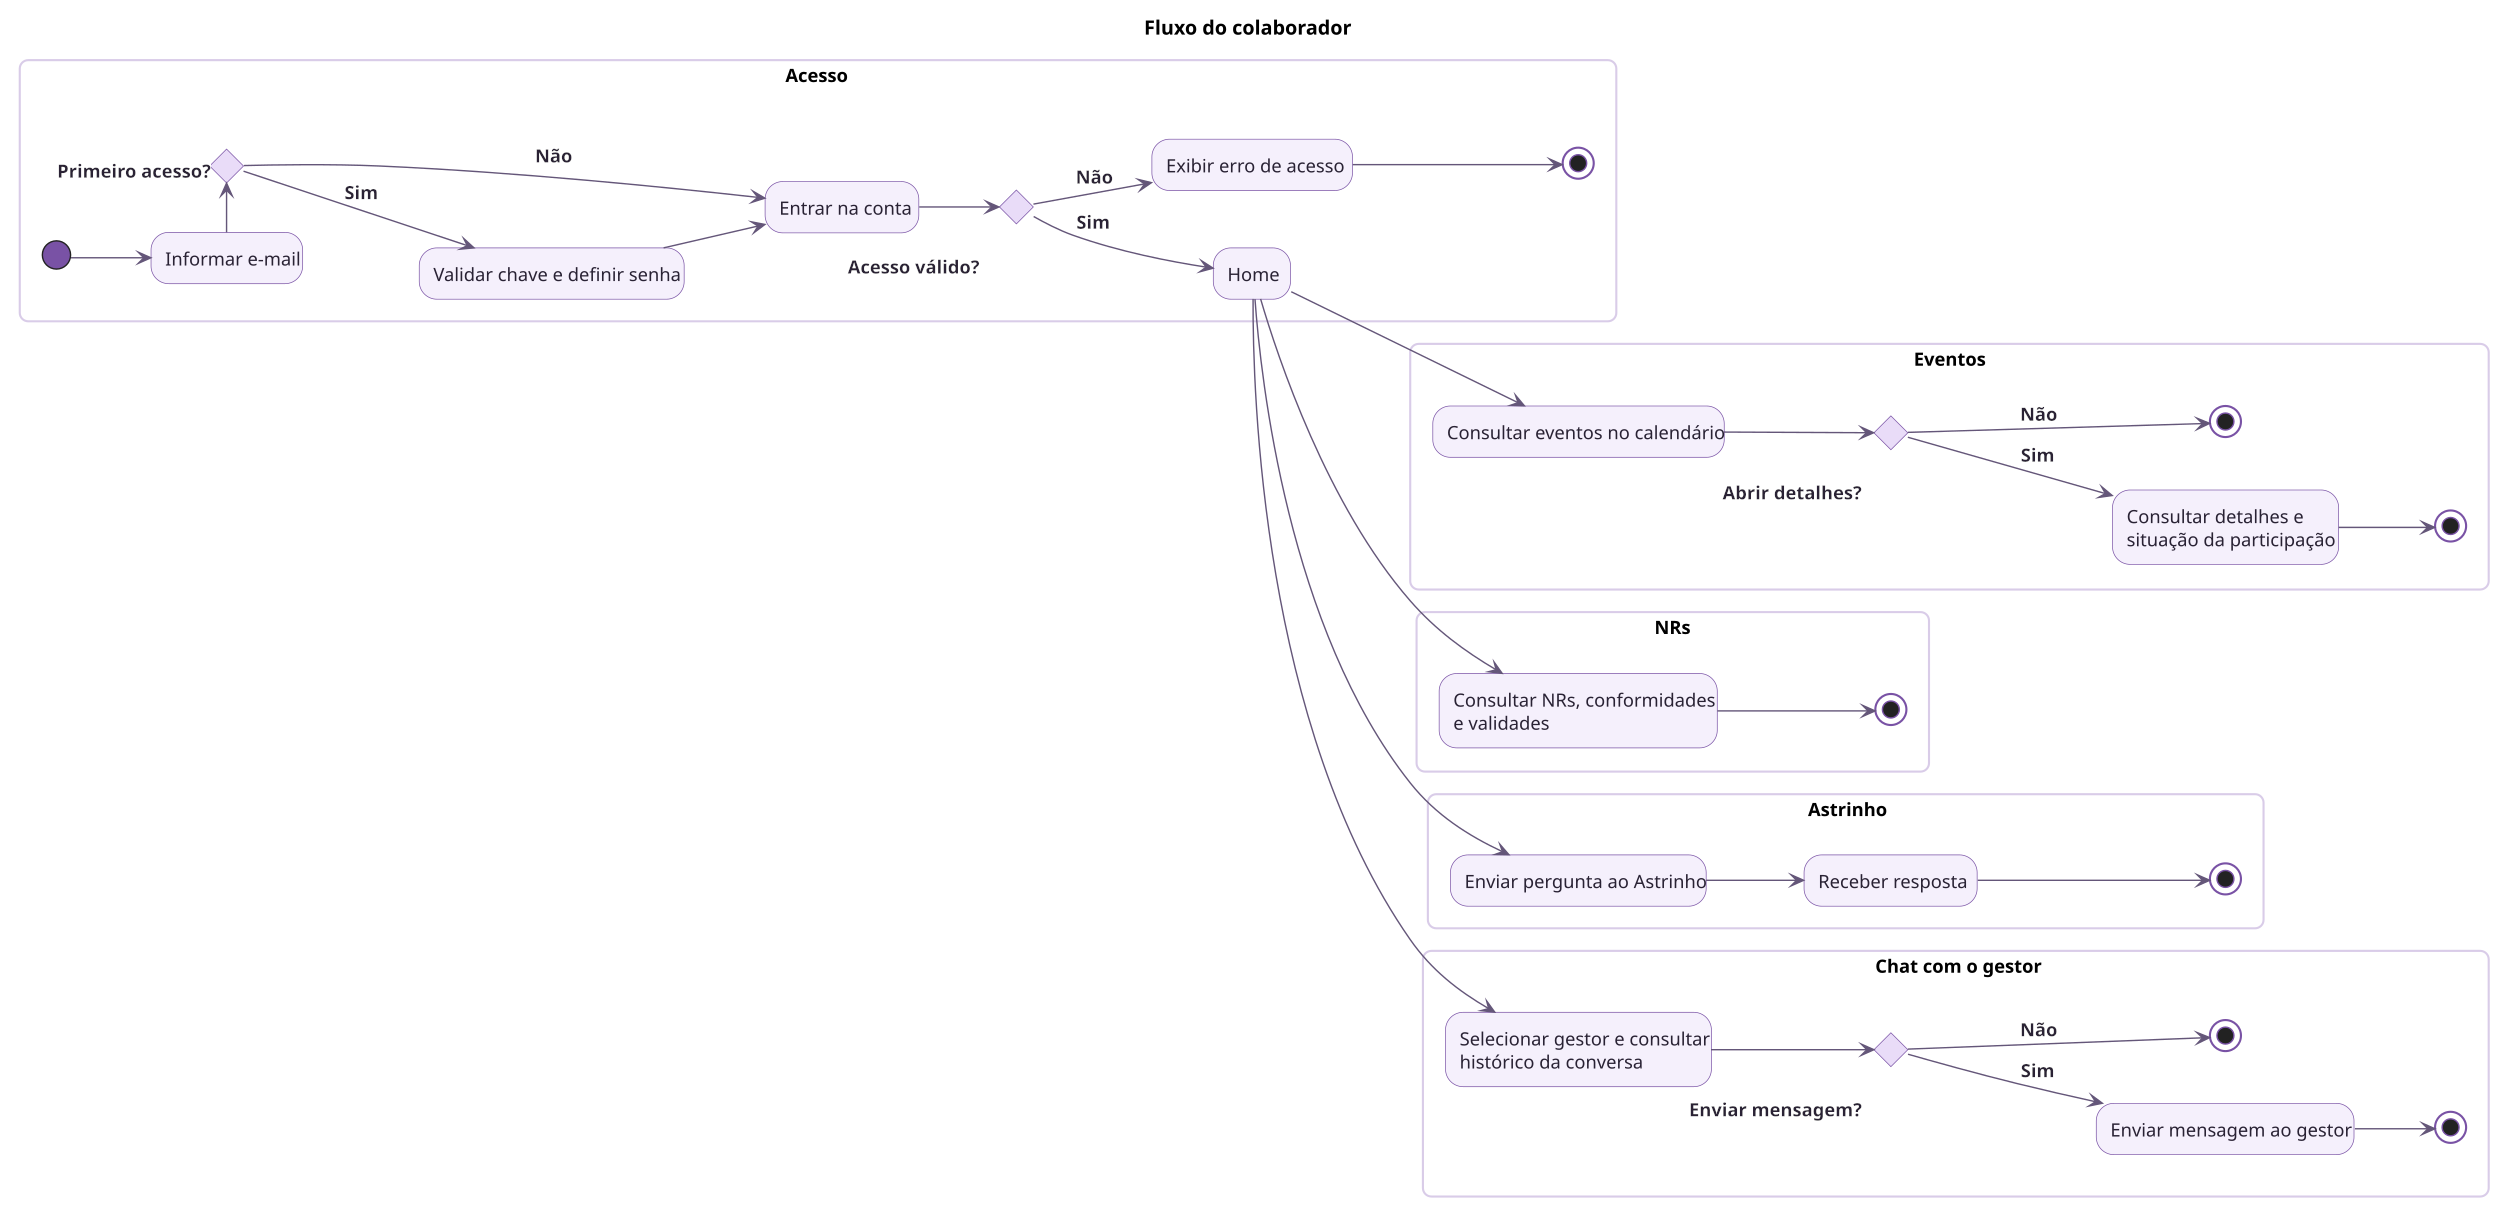
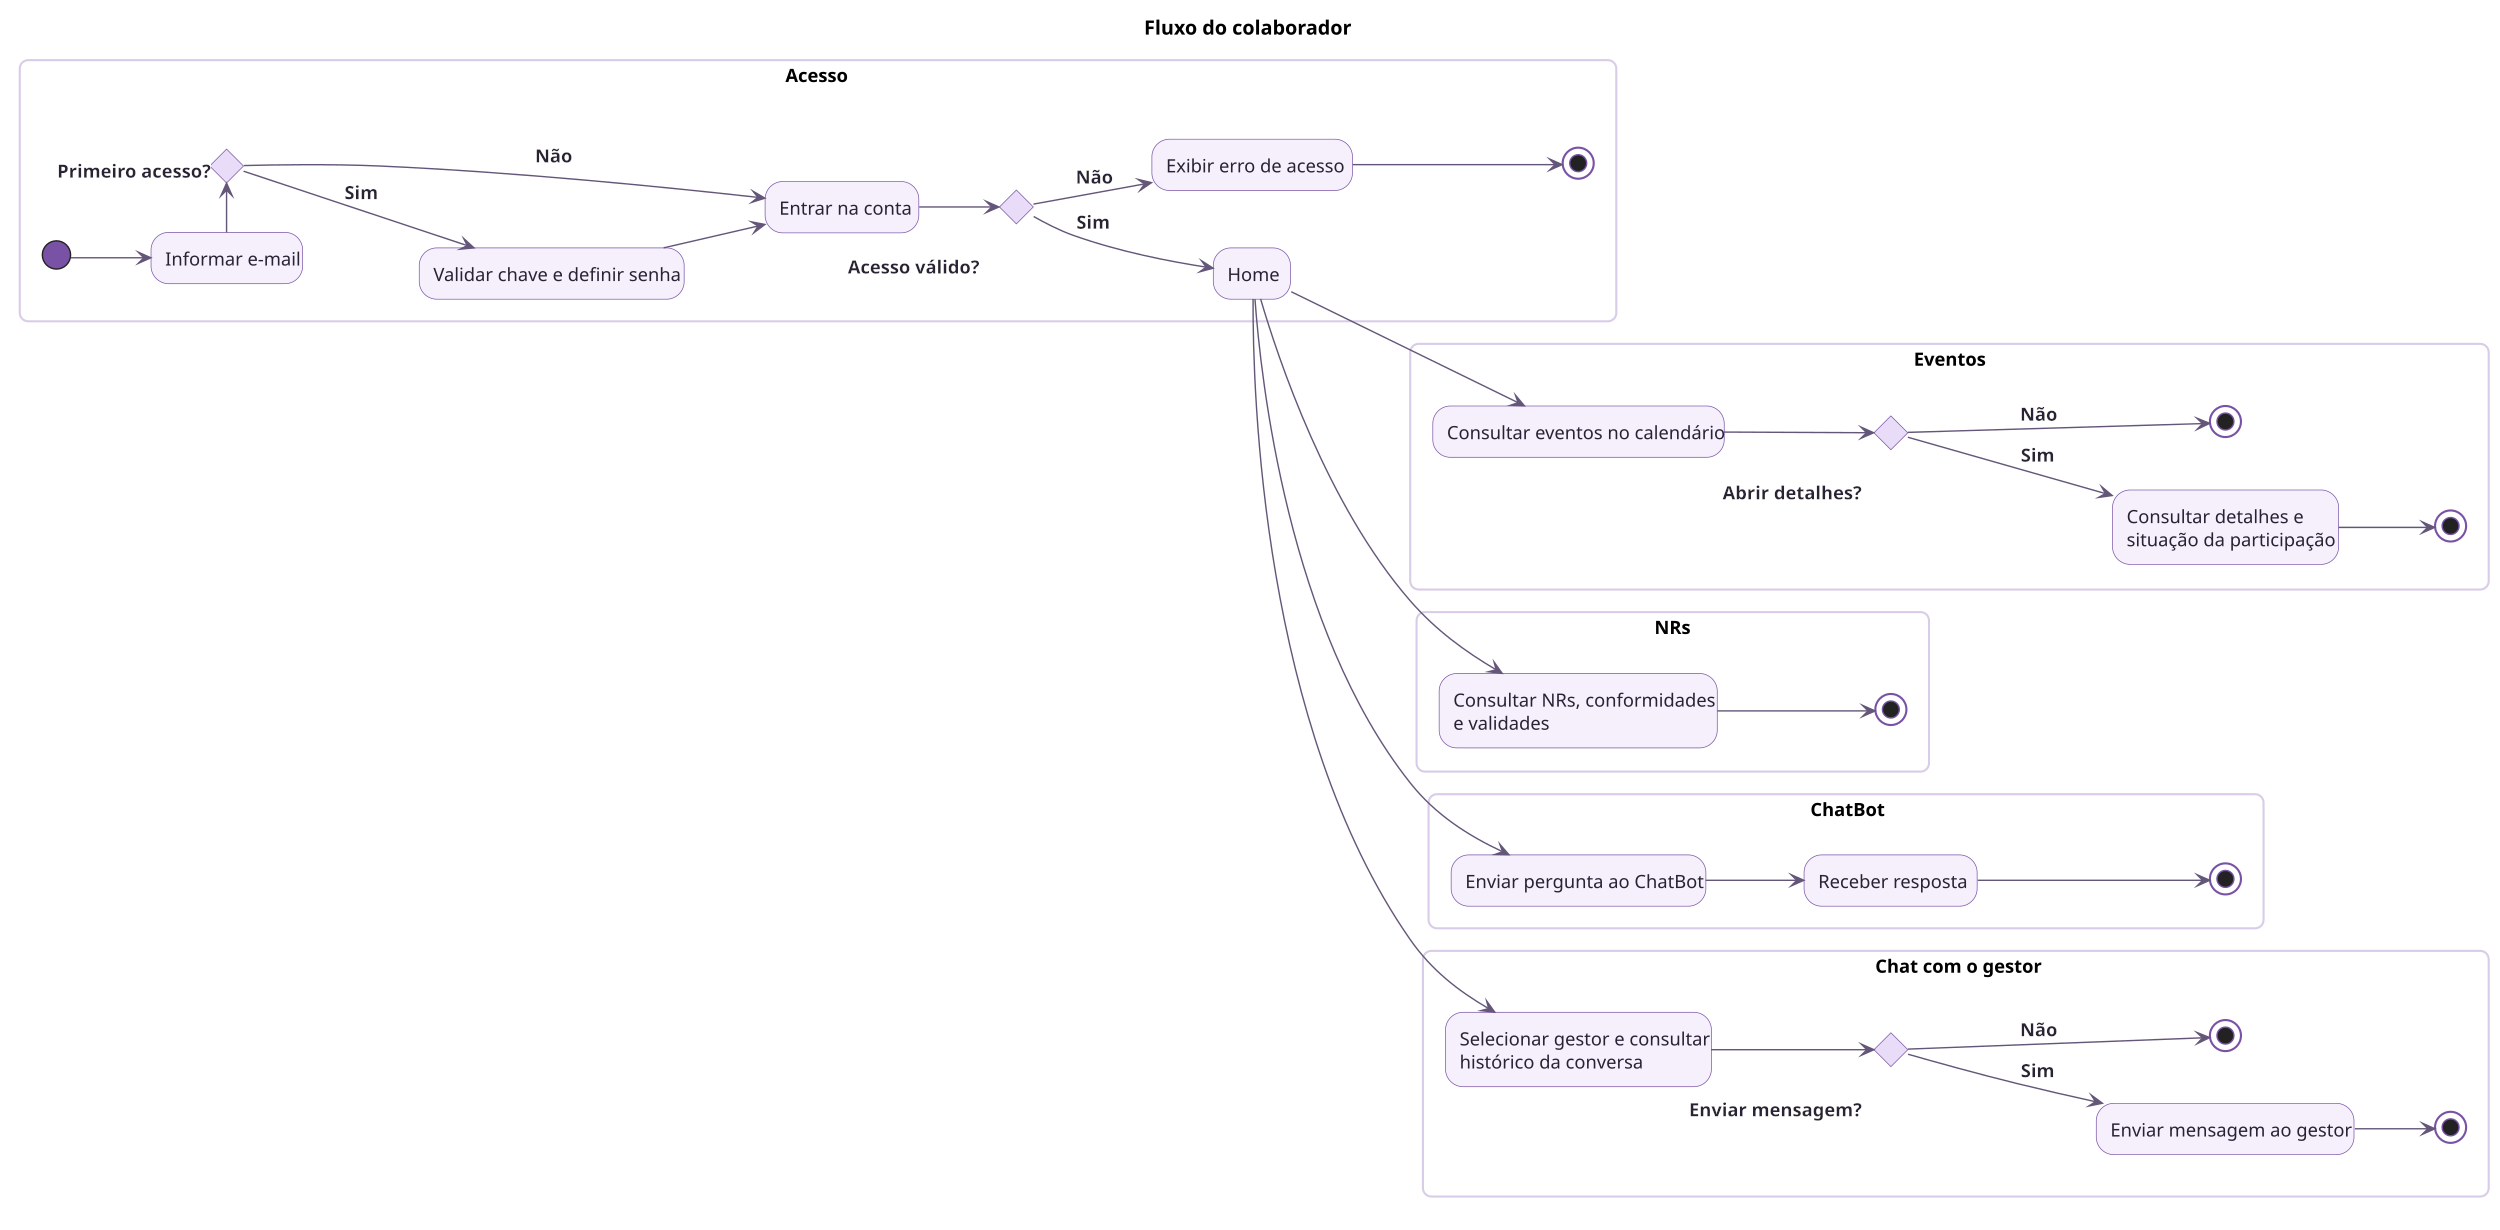
<svg xmlns="http://www.w3.org/2000/svg" version="1.1" data-diagram-type="ACTIVITY" style="width:1771px;height:871px;background:#FFFFFF;" width="1771px" height="871px" viewBox="0 0 1771 871" zoomAndPan="magnify" preserveAspectRatio="none" contentStyleType="text/css">
  <defs>
-     <filter id="b1tpru2qwhnf8m0" x="0" y="0" width="1" height="1">
+     <filter id="bvatczenngp8k0" x="0" y="0" width="1" height="1">
      <feFlood flood-color="#FFFFFF" result="flood" />
      <feComposite in="SourceGraphic" in2="flood" operator="over" />
    </filter>
  </defs>
  <g font-family="sans-serif" lengthAdjust="spacing">
    <g class="title" data-source-line="1">
      <text x="810.441" y="24.533" fill="#000" font-size="14" textLength="143.117" font-weight="700">Fluxo do colaborador</text>
    </g>
    <g class="cluster" data-qualified-name="Acesso" id="ent0001" data-source-line="9">
      <rect x="14" y="42.609" width="1131" height="185" fill="none" style="stroke:#D9CCE8;stroke-width:1.5;" rx="6" ry="6" />
      <text x="556.375" y="58.104" fill="#000" font-size="13" textLength="46.249" font-weight="700">Acesso</text>
    </g>
    <g class="cluster" data-qualified-name="Eventos" id="ent0022" data-source-line="25">
      <rect x="999" y="243.609" width="764" height="174" fill="none" style="stroke:#D9CCE8;stroke-width:1.5;" rx="6" ry="6" />
      <text x="1355.714" y="259.104" fill="#000" font-size="13" textLength="50.572" font-weight="700">Eventos</text>
    </g>
    <g class="cluster" data-qualified-name="NRs" id="ent0034" data-source-line="35">
      <rect x="1003.5" y="433.609" width="363" height="113" fill="none" style="stroke:#D9CCE8;stroke-width:1.5;" rx="6" ry="6" />
      <text x="1171.997" y="449.104" fill="#000" font-size="13" textLength="26.006" font-weight="700">NRs</text>
    </g>
-     <g class="cluster" data-qualified-name="Astrinho" id="ent0039" data-source-line="40">
-       <rect x="1011.5" y="562.609" width="592" height="95" fill="none" style="stroke:#D9CCE8;stroke-width:1.5;" rx="6" ry="6" />
-       <text x="1280.78" y="578.104" fill="#000" font-size="13" textLength="53.441" font-weight="700">Astrinho</text>
+     <g class="cluster" data-qualified-name="ChatBot" id="ent0039" data-source-line="40">
+       <rect x="1012" y="562.609" width="591.5" height="95" fill="none" style="stroke:#D9CCE8;stroke-width:1.5;" rx="6" ry="6" />
+       <text x="1282.477" y="578.104" fill="#000" font-size="13" textLength="50.546" font-weight="700">ChatBot</text>
    </g>
    <g class="cluster" data-qualified-name="Chat com o gestor" id="ent0046" data-source-line="46">
      <rect x="1008" y="673.609" width="755" height="174" fill="none" style="stroke:#D9CCE8;stroke-width:1.5;" rx="6" ry="6" />
      <text x="1328.438" y="689.104" fill="#000" font-size="13" textLength="114.125" font-weight="700">Chat com o gestor</text>
    </g>
    <g class="start_entity" data-qualified-name="Acesso.start" id="ent0002" data-source-line="10">
      <ellipse cx="40" cy="180.609" rx="10" ry="10" fill="#7952A5" style="stroke:#222;stroke-width:1;" />
    </g>
    <rect x="107" y="164.609" width="107.407" height="36.352" fill="#F5F0FC" style="stroke:#7952A5;stroke-width:0.5;" rx="12.5" ry="12.5" />
    <text x="117" y="188.104" fill="#292234" font-size="13" textLength="87.407">Informar e-mail</text>
    <g class="entity" data-qualified-name="Acesso..5" id="ent0006">
      <polygon points="160.5,105.609,172.5,117.609,160.5,129.609,148.5,117.609,160.5,105.609" fill="#E9DCF8" style="stroke:#7952A5;stroke-width:0.5;stroke-linejoin:miter;stroke-miterlimit:10;" />
    </g>
    <rect x="297" y="175.609" width="187.661" height="36.352" fill="#F5F0FC" style="stroke:#7952A5;stroke-width:0.5;" rx="12.5" ry="12.5" />
    <text x="307" y="199.104" fill="#292234" font-size="13" textLength="167.661">Validar chave e definir senha</text>
    <rect x="542" y="128.609" width="108.886" height="36.352" fill="#F5F0FC" style="stroke:#7952A5;stroke-width:0.5;" rx="12.5" ry="12.5" />
    <text x="552" y="152.104" fill="#292234" font-size="13" textLength="88.886">Entrar na conta</text>
    <g class="entity" data-qualified-name="Acesso..13" id="ent0014">
      <polygon points="720,134.609,732,146.609,720,158.609,708,146.609,720,134.609" fill="#E9DCF8" style="stroke:#7952A5;stroke-width:0.5;stroke-linejoin:miter;stroke-miterlimit:10;" />
    </g>
    <rect x="859.5" y="175.609" width="54.677" height="36.352" fill="#F5F0FC" style="stroke:#7952A5;stroke-width:0.5;" rx="12.5" ry="12.5" />
    <text x="869.5" y="199.104" fill="#292234" font-size="13" textLength="34.677">Home</text>
    <rect x="816" y="98.609" width="142.11" height="36.352" fill="#F5F0FC" style="stroke:#7952A5;stroke-width:0.5;" rx="12.5" ry="12.5" />
    <text x="826" y="122.104" fill="#292234" font-size="13" textLength="122.11">Exibir erro de acesso</text>
    <g class="end_entity" data-qualified-name="Acesso.end.1" id="ent0020" data-source-line="21">
      <ellipse cx="1118" cy="115.609" rx="11" ry="11" fill="none" style="stroke:#7952A5;stroke-width:1.5;" />
      <ellipse cx="1118" cy="115.609" rx="6" ry="6" fill="#222" style="stroke:#7952A5;stroke-width:1;" />
    </g>
    <rect x="1015" y="287.609" width="206.45" height="36.352" fill="#F5F0FC" style="stroke:#7952A5;stroke-width:0.5;" rx="12.5" ry="12.5" />
    <text x="1025" y="311.104" fill="#292234" font-size="13" textLength="186.45">Consultar eventos no calendário</text>
    <g class="entity" data-qualified-name="Eventos..25" id="ent0026">
      <polygon points="1339.5,294.609,1351.5,306.609,1339.5,318.609,1327.5,306.609,1339.5,294.609" fill="#E9DCF8" style="stroke:#7952A5;stroke-width:0.5;stroke-linejoin:miter;stroke-miterlimit:10;" />
    </g>
    <rect x="1496.5" y="347.109" width="160.201" height="52.703" fill="#F5F0FC" style="stroke:#7952A5;stroke-width:0.5;" rx="12.5" ry="12.5" />
    <text x="1506.5" y="370.604" fill="#292234" font-size="13" textLength="119.241">Consultar detalhes e</text>
    <text x="1506.5" y="386.956" fill="#292234" font-size="13" textLength="140.201">situação da participação</text>
    <g class="end_entity" data-qualified-name="Eventos.end.2" id="ent0030" data-source-line="29">
      <ellipse cx="1736" cy="372.609" rx="11" ry="11" fill="none" style="stroke:#7952A5;stroke-width:1.5;" />
      <ellipse cx="1736" cy="372.609" rx="6" ry="6" fill="#222" style="stroke:#7952A5;stroke-width:1;" />
    </g>
    <g class="end_entity" data-qualified-name="Eventos.end.3" id="ent0032" data-source-line="31">
      <ellipse cx="1576.5" cy="298.609" rx="11" ry="11" fill="none" style="stroke:#7952A5;stroke-width:1.5;" />
      <ellipse cx="1576.5" cy="298.609" rx="6" ry="6" fill="#222" style="stroke:#7952A5;stroke-width:1;" />
    </g>
    <rect x="1019.5" y="477.109" width="197.017" height="52.703" fill="#F5F0FC" style="stroke:#7952A5;stroke-width:0.5;" rx="12.5" ry="12.5" />
    <text x="1029.5" y="500.604" fill="#292234" font-size="13" textLength="177.017">Consultar NRs, conformidades</text>
    <text x="1029.5" y="516.956" fill="#292234" font-size="13" textLength="65.768">e validades</text>
    <g class="end_entity" data-qualified-name="NRs.end.4" id="ent0037" data-source-line="37">
      <ellipse cx="1339.5" cy="502.609" rx="11" ry="11" fill="none" style="stroke:#7952A5;stroke-width:1.5;" />
      <ellipse cx="1339.5" cy="502.609" rx="6" ry="6" fill="#222" style="stroke:#7952A5;stroke-width:1;" />
    </g>
-     <rect x="1027.5" y="605.609" width="181.154" height="36.352" fill="#F5F0FC" style="stroke:#7952A5;stroke-width:0.5;" rx="12.5" ry="12.5" />
-     <text x="1037.5" y="629.104" fill="#292234" font-size="13" textLength="161.154">Enviar pergunta ao Astrinho</text>
+     <rect x="1028" y="605.609" width="180.437" height="36.352" fill="#F5F0FC" style="stroke:#7952A5;stroke-width:0.5;" rx="12.5" ry="12.5" />
+     <text x="1038" y="629.104" fill="#292234" font-size="13" textLength="160.437">Enviar pergunta ao ChatBot</text>
    <rect x="1278" y="605.609" width="122.61" height="36.352" fill="#F5F0FC" style="stroke:#7952A5;stroke-width:0.5;" rx="12.5" ry="12.5" />
    <text x="1288" y="629.104" fill="#292234" font-size="13" textLength="102.61">Receber resposta</text>
-     <g class="end_entity" data-qualified-name="Astrinho.end.5" id="ent0044" data-source-line="43">
+     <g class="end_entity" data-qualified-name="ChatBot.end.5" id="ent0044" data-source-line="43">
      <ellipse cx="1576.5" cy="622.609" rx="11" ry="11" fill="none" style="stroke:#7952A5;stroke-width:1.5;" />
      <ellipse cx="1576.5" cy="622.609" rx="6" ry="6" fill="#222" style="stroke:#7952A5;stroke-width:1;" />
    </g>
    <rect x="1024" y="717.109" width="188.372" height="52.703" fill="#F5F0FC" style="stroke:#7952A5;stroke-width:0.5;" rx="12.5" ry="12.5" />
    <text x="1034" y="740.604" fill="#292234" font-size="13" textLength="168.372">Selecionar gestor e consultar</text>
    <text x="1034" y="756.956" fill="#292234" font-size="13" textLength="122.84">histórico da conversa</text>
    <g class="entity" data-qualified-name="Chat com o gestor..49" id="ent0050">
      <polygon points="1339.5,731.609,1351.5,743.609,1339.5,755.609,1327.5,743.609,1339.5,731.609" fill="#E9DCF8" style="stroke:#7952A5;stroke-width:0.5;stroke-linejoin:miter;stroke-miterlimit:10;" />
    </g>
    <rect x="1485" y="781.609" width="182.583" height="36.352" fill="#F5F0FC" style="stroke:#7952A5;stroke-width:0.5;" rx="12.5" ry="12.5" />
    <text x="1495" y="805.104" fill="#292234" font-size="13" textLength="162.583">Enviar mensagem ao gestor</text>
    <g class="end_entity" data-qualified-name="Chat com o gestor.end.6" id="ent0054" data-source-line="50">
      <ellipse cx="1736" cy="798.609" rx="11" ry="11" fill="none" style="stroke:#7952A5;stroke-width:1.5;" />
      <ellipse cx="1736" cy="798.609" rx="6" ry="6" fill="#222" style="stroke:#7952A5;stroke-width:1;" />
    </g>
    <g class="end_entity" data-qualified-name="Chat com o gestor.end.7" id="ent0056" data-source-line="52">
      <ellipse cx="1576.5" cy="733.609" rx="11" ry="11" fill="none" style="stroke:#7952A5;stroke-width:1.5;" />
      <ellipse cx="1576.5" cy="733.609" rx="6" ry="6" fill="#222" style="stroke:#7952A5;stroke-width:1;" />
    </g>
    <g class="link" data-entity-1="ent0002" data-entity-2="ent0003" id="lnk4" data-link-type="dependency">
      <polygon points="106.888,182.609,97.888,178.609,101.888,182.609,97.888,186.609,106.888,182.609" fill="#645679" style="stroke:#645679;stroke-width:1;stroke-linejoin:miter;stroke-miterlimit:10;" />
      <path d="M50.298,182.609 C62.629,182.609 80.351,182.609 101.888,182.609" style="stroke:#645679;stroke-width:1;" fill="none" />
    </g>
    <g class="link" data-entity-1="ent0003" data-entity-2="ent0006" id="lnk7" data-link-type="dependency">
      <polygon points="160.5,129.72,156.5,138.72,160.5,134.72,164.5,138.72,160.5,129.72" fill="#645679" style="stroke:#645679;stroke-width:1;stroke-linejoin:miter;stroke-miterlimit:10;" />
      <path d="M160.5,164.582 C160.5,152.961 160.5,146.34 160.5,134.72" style="stroke:#645679;stroke-width:1;" fill="none" />
      <text x="98.305" y="93.215" fill="#292234" font-size="13" font-weight="700"> </text>
      <text x="98.305" y="109.566" fill="#292234" font-size="13" font-weight="700"> </text>
-       <text x="40.5" y="125.918" fill="#292234" font-size="13" textLength="108.386" font-weight="700" filter="url(#b1tpru2qwhnf8m0)">Primeiro acesso?</text>
+       <text x="40.5" y="125.918" fill="#292234" font-size="13" textLength="108.386" font-weight="700" filter="url(#bvatczenngp8k0)">Primeiro acesso?</text>
    </g>
    <g class="link" data-entity-1="ent0006" data-entity-2="ent0008" id="lnk9" data-link-type="dependency">
      <polygon points="335.754,175.567,328.476,168.931,331.009,173.989,325.951,176.522,335.754,175.567" fill="#645679" style="stroke:#645679;stroke-width:1;stroke-linejoin:miter;stroke-miterlimit:10;" />
      <path d="M172.521,121.275 C201.494,130.912 276.569,155.882 331.009,173.989" style="stroke:#645679;stroke-width:1;" fill="none" />
-       <text x="244" y="141.104" fill="#292234" font-size="13" textLength="23.842" font-weight="700" filter="url(#b1tpru2qwhnf8m0)">Sim</text>
+       <text x="244" y="141.104" fill="#292234" font-size="13" textLength="23.842" font-weight="700" filter="url(#bvatczenngp8k0)">Sim</text>
    </g>
    <g class="link" data-entity-1="ent0008" data-entity-2="ent0010" id="lnk11" data-link-type="dependency">
      <polygon points="541.883,158.993,532.214,157.121,537.011,160.118,534.014,164.915,541.883,158.993" fill="#645679" style="stroke:#645679;stroke-width:1;stroke-linejoin:miter;stroke-miterlimit:10;" />
      <path d="M470.096,175.572 C494.083,170.033 515.054,165.189 537.011,160.118" style="stroke:#645679;stroke-width:1;" fill="none" />
    </g>
    <g class="link" data-entity-1="ent0006" data-entity-2="ent0010" id="lnk12" data-link-type="dependency">
      <polygon points="541.867,140.377,533.362,135.409,536.897,139.826,532.48,143.36,541.867,140.377" fill="#645679" style="stroke:#645679;stroke-width:1;stroke-linejoin:miter;stroke-miterlimit:10;" />
      <path d="M172.806,117.281 C192.403,116.784 233.948,116.056 269,117.609 C365.363,121.88 472.285,132.658 536.897,139.826" style="stroke:#645679;stroke-width:1;" fill="none" />
-       <text x="379" y="115.104" fill="#292234" font-size="13" textLength="24.559" font-weight="700" filter="url(#b1tpru2qwhnf8m0)">Não</text>
+       <text x="379" y="115.104" fill="#292234" font-size="13" textLength="24.559" font-weight="700" filter="url(#bvatczenngp8k0)">Não</text>
    </g>
    <g class="link" data-entity-1="ent0010" data-entity-2="ent0014" id="lnk15" data-link-type="dependency">
      <polygon points="707.563,146.609,698.563,142.609,702.563,146.609,698.563,150.609,707.563,146.609" fill="#645679" style="stroke:#645679;stroke-width:1;stroke-linejoin:miter;stroke-miterlimit:10;" />
      <path d="M651.145,146.609 C672.251,146.609 689.516,146.609 702.563,146.609" style="stroke:#645679;stroke-width:1;" fill="none" />
      <text x="651.858" y="161.104" fill="#292234" font-size="13" font-weight="700"> </text>
      <text x="651.858" y="177.456" fill="#292234" font-size="13" font-weight="700"> </text>
-       <text x="600.563" y="193.808" fill="#292234" font-size="13" textLength="95.367" font-weight="700" filter="url(#b1tpru2qwhnf8m0)">Acesso válido?</text>
+       <text x="600.563" y="193.808" fill="#292234" font-size="13" textLength="95.367" font-weight="700" filter="url(#bvatczenngp8k0)">Acesso válido?</text>
    </g>
    <g class="link" data-entity-1="ent0014" data-entity-2="ent0016" id="lnk17" data-link-type="dependency">
      <polygon points="859.38,189.987,851.097,184.658,854.439,189.223,849.875,192.564,859.38,189.987" fill="#645679" style="stroke:#645679;stroke-width:1;stroke-linejoin:miter;stroke-miterlimit:10;" />
      <path d="M732.249,153.382 C739.855,157.707 750.252,163.134 760,166.609 C793.294,178.48 828.546,185.218 854.439,189.223" style="stroke:#645679;stroke-width:1;" fill="none" />
-       <text x="762.5" y="162.104" fill="#292234" font-size="13" textLength="23.842" font-weight="700" filter="url(#b1tpru2qwhnf8m0)">Sim</text>
+       <text x="762.5" y="162.104" fill="#292234" font-size="13" textLength="23.842" font-weight="700" filter="url(#bvatczenngp8k0)">Sim</text>
    </g>
    <g class="link" data-entity-1="ent0014" data-entity-2="ent0018" id="lnk19" data-link-type="dependency">
      <polygon points="815.713,129.389,806.143,127.063,810.794,130.283,807.574,134.934,815.713,129.389" fill="#645679" style="stroke:#645679;stroke-width:1;stroke-linejoin:miter;stroke-miterlimit:10;" />
      <path d="M732.082,144.594 C749.279,141.468 778.828,136.095 810.794,130.283" style="stroke:#645679;stroke-width:1;" fill="none" />
-       <text x="762" y="130.104" fill="#292234" font-size="13" textLength="24.559" font-weight="700" filter="url(#b1tpru2qwhnf8m0)">Não</text>
+       <text x="762" y="130.104" fill="#292234" font-size="13" textLength="24.559" font-weight="700" filter="url(#bvatczenngp8k0)">Não</text>
    </g>
    <g class="link" data-entity-1="ent0018" data-entity-2="ent0020" id="lnk21" data-link-type="dependency">
      <polygon points="1106.652,116.609,1097.652,112.609,1101.652,116.609,1097.652,120.609,1106.652,116.609" fill="#645679" style="stroke:#645679;stroke-width:1;stroke-linejoin:miter;stroke-miterlimit:10;" />
      <path d="M958.264,116.609 C1011.906,116.609 1075.855,116.609 1101.652,116.609" style="stroke:#645679;stroke-width:1;" fill="none" />
    </g>
    <g class="link" data-entity-1="ent0016" data-entity-2="ent0023" id="lnk24" data-link-type="dependency">
      <polygon points="1079.871,287.45,1073.544,279.903,1075.379,285.253,1070.029,287.089,1079.871,287.45" fill="#645679" style="stroke:#645679;stroke-width:1;stroke-linejoin:miter;stroke-miterlimit:10;" />
      <path d="M914.717,206.676 C955.54,226.642 1029.075,262.607 1075.379,285.253" style="stroke:#645679;stroke-width:1;" fill="none" />
    </g>
    <g class="link" data-entity-1="ent0023" data-entity-2="ent0026" id="lnk27" data-link-type="dependency">
      <polygon points="1327.27,306.558,1318.289,302.517,1322.271,306.535,1318.252,310.517,1327.27,306.558" fill="#645679" style="stroke:#645679;stroke-width:1;stroke-linejoin:miter;stroke-miterlimit:10;" />
      <path d="M1221.039,306.074 C1263.358,306.267 1302.214,306.444 1322.271,306.535" style="stroke:#645679;stroke-width:1;" fill="none" />
      <text x="1271.56" y="321.053" fill="#292234" font-size="13" font-weight="700"> </text>
      <text x="1271.56" y="337.405" fill="#292234" font-size="13" font-weight="700"> </text>
-       <text x="1220.27" y="353.756" fill="#292234" font-size="13" textLength="95.354" font-weight="700" filter="url(#b1tpru2qwhnf8m0)">Abrir detalhes?</text>
+       <text x="1220.27" y="353.756" fill="#292234" font-size="13" textLength="95.354" font-weight="700" filter="url(#bvatczenngp8k0)">Abrir detalhes?</text>
    </g>
    <g class="link" data-entity-1="ent0026" data-entity-2="ent0028" id="lnk29" data-link-type="dependency">
      <polygon points="1496.288,351.026,1488.73,344.711,1491.48,349.655,1486.537,352.405,1496.288,351.026" fill="#645679" style="stroke:#645679;stroke-width:1;stroke-linejoin:miter;stroke-miterlimit:10;" />
      <path d="M1351.519,309.751 C1377.154,317.06 1437.88,334.373 1491.48,349.655" style="stroke:#645679;stroke-width:1;" fill="none" />
-       <text x="1431.5" y="327.104" fill="#292234" font-size="13" textLength="23.842" font-weight="700" filter="url(#b1tpru2qwhnf8m0)">Sim</text>
+       <text x="1431.5" y="327.104" fill="#292234" font-size="13" textLength="23.842" font-weight="700" filter="url(#bvatczenngp8k0)">Sim</text>
    </g>
    <g class="link" data-entity-1="ent0028" data-entity-2="ent0030" id="lnk31" data-link-type="dependency">
      <polygon points="1724.742,373.609,1715.742,369.609,1719.742,373.609,1715.742,377.609,1724.742,373.609" fill="#645679" style="stroke:#645679;stroke-width:1;stroke-linejoin:miter;stroke-miterlimit:10;" />
      <path d="M1656.711,373.609 C1683.676,373.609 1705.568,373.609 1719.742,373.609" style="stroke:#645679;stroke-width:1;" fill="none" />
    </g>
    <g class="link" data-entity-1="ent0026" data-entity-2="ent0032" id="lnk33" data-link-type="dependency">
      <polygon points="1565.307,299.913,1556.192,296.183,1560.309,300.062,1556.43,304.179,1565.307,299.913" fill="#645679" style="stroke:#645679;stroke-width:1;stroke-linejoin:miter;stroke-miterlimit:10;" />
      <path d="M1351.519,306.281 C1391.265,305.097 1521.926,301.205 1560.309,300.062" style="stroke:#645679;stroke-width:1;" fill="none" />
-       <text x="1431" y="298.104" fill="#292234" font-size="13" textLength="24.559" font-weight="700" filter="url(#b1tpru2qwhnf8m0)">Não</text>
+       <text x="1431" y="298.104" fill="#292234" font-size="13" textLength="24.559" font-weight="700" filter="url(#bvatczenngp8k0)">Não</text>
    </g>
    <g class="link" data-entity-1="ent0016" data-entity-2="ent0035" id="lnk36" data-link-type="dependency">
      <polygon points="1064.141,477.023,1058.431,468.999,1059.837,474.478,1054.358,475.884,1064.141,477.023" fill="#645679" style="stroke:#645679;stroke-width:1;stroke-linejoin:miter;stroke-miterlimit:10;" />
      <path d="M893.007,211.762 C905.246,253.507 940.059,357.929 999,425.609 C1017.063,446.351 1037.603,461.328 1059.837,474.478" style="stroke:#645679;stroke-width:1;" fill="none" />
    </g>
    <g class="link" data-entity-1="ent0035" data-entity-2="ent0037" id="lnk38" data-link-type="dependency">
      <polygon points="1328.324,503.609,1319.324,499.609,1323.324,503.609,1319.324,507.609,1328.324,503.609" fill="#645679" style="stroke:#645679;stroke-width:1;stroke-linejoin:miter;stroke-miterlimit:10;" />
      <path d="M1216.554,503.609 C1260.979,503.609 1303.104,503.609 1323.324,503.609" style="stroke:#645679;stroke-width:1;" fill="none" />
    </g>
    <g class="link" data-entity-1="ent0016" data-entity-2="ent0040" id="lnk41" data-link-type="dependency">
      <polygon points="1068.927,605.477,1062.48,598.032,1064.401,603.353,1059.081,605.274,1068.927,605.477" fill="#645679" style="stroke:#645679;stroke-width:1;stroke-linejoin:miter;stroke-miterlimit:10;" />
      <path d="M889.031,211.877 C893.113,268.754 912.476,445.394 999,554.609 C1017.052,577.396 1040.321,592.05 1064.401,603.353" style="stroke:#645679;stroke-width:1;" fill="none" />
    </g>
    <g class="link" data-entity-1="ent0040" data-entity-2="ent0042" id="lnk43" data-link-type="dependency">
-       <polygon points="1277.683,623.609,1268.683,619.609,1272.683,623.609,1268.683,627.609,1277.683,623.609" fill="#645679" style="stroke:#645679;stroke-width:1;stroke-linejoin:miter;stroke-miterlimit:10;" />
-       <path d="M1208.596,623.609 C1231.83,623.609 1251.313,623.609 1272.683,623.609" style="stroke:#645679;stroke-width:1;" fill="none" />
+       <polygon points="1277.83,623.609,1268.83,619.609,1272.83,623.609,1268.83,627.609,1277.83,623.609" fill="#645679" style="stroke:#645679;stroke-width:1;stroke-linejoin:miter;stroke-miterlimit:10;" />
+       <path d="M1208.279,623.609 C1231.661,623.609 1251.329,623.609 1272.83,623.609" style="stroke:#645679;stroke-width:1;" fill="none" />
    </g>
    <g class="link" data-entity-1="ent0042" data-entity-2="ent0044" id="lnk45" data-link-type="dependency">
      <polygon points="1565.365,623.609,1556.365,619.609,1560.365,623.609,1556.365,627.609,1565.365,623.609" fill="#645679" style="stroke:#645679;stroke-width:1;stroke-linejoin:miter;stroke-miterlimit:10;" />
      <path d="M1401.018,623.609 C1457.592,623.609 1532.419,623.609 1560.365,623.609" style="stroke:#645679;stroke-width:1;" fill="none" />
    </g>
    <g class="link" data-entity-1="ent0016" data-entity-2="ent0047" id="lnk48" data-link-type="dependency">
      <polygon points="1058.883,717.003,1053.118,709.019,1054.562,714.488,1049.093,715.932,1058.883,717.003" fill="#645679" style="stroke:#645679;stroke-width:1;stroke-linejoin:miter;stroke-miterlimit:10;" />
      <path d="M887.674,211.771 C887.349,278.644 894.046,515.073 999,665.609 C1014.028,687.164 1032.787,701.811 1054.562,714.488" style="stroke:#645679;stroke-width:1;" fill="none" />
    </g>
    <g class="link" data-entity-1="ent0047" data-entity-2="ent0050" id="lnk51" data-link-type="dependency">
      <polygon points="1327.495,743.609,1318.495,739.609,1322.495,743.609,1318.495,747.609,1327.495,743.609" fill="#645679" style="stroke:#645679;stroke-width:1;stroke-linejoin:miter;stroke-miterlimit:10;" />
      <path d="M1212.088,743.609 C1257.19,743.609 1301.136,743.609 1322.495,743.609" style="stroke:#645679;stroke-width:1;" fill="none" />
      <text x="1259.715" y="758.104" fill="#292234" font-size="13" font-weight="700"> </text>
      <text x="1259.715" y="774.456" fill="#292234" font-size="13" font-weight="700"> </text>
-       <text x="1196.495" y="790.808" fill="#292234" font-size="13" textLength="119.215" font-weight="700" filter="url(#b1tpru2qwhnf8m0)">Enviar mensagem?</text>
+       <text x="1196.495" y="790.808" fill="#292234" font-size="13" textLength="119.215" font-weight="700" filter="url(#bvatczenngp8k0)">Enviar mensagem?</text>
    </g>
    <g class="link" data-entity-1="ent0050" data-entity-2="ent0052" id="lnk53" data-link-type="dependency">
      <polygon points="1489.348,781.54,1481.419,775.698,1484.465,780.465,1479.698,783.511,1489.348,781.54" fill="#645679" style="stroke:#645679;stroke-width:1;stroke-linejoin:miter;stroke-miterlimit:10;" />
      <path d="M1351.63,746.819 C1368.36,751.6 1401.011,760.762 1429,767.609 C1448.472,772.373 1464.601,776.091 1484.465,780.465" style="stroke:#645679;stroke-width:1;" fill="none" />
-       <text x="1431.5" y="763.104" fill="#292234" font-size="13" textLength="23.842" font-weight="700" filter="url(#b1tpru2qwhnf8m0)">Sim</text>
+       <text x="1431.5" y="763.104" fill="#292234" font-size="13" textLength="23.842" font-weight="700" filter="url(#bvatczenngp8k0)">Sim</text>
    </g>
    <g class="link" data-entity-1="ent0052" data-entity-2="ent0054" id="lnk55" data-link-type="dependency">
      <polygon points="1724.893,799.609,1715.893,795.609,1719.893,799.609,1715.893,803.609,1724.893,799.609" fill="#645679" style="stroke:#645679;stroke-width:1;stroke-linejoin:miter;stroke-miterlimit:10;" />
      <path d="M1668.206,799.609 C1691.182,799.609 1707.768,799.609 1719.893,799.609" style="stroke:#645679;stroke-width:1;" fill="none" />
    </g>
    <g class="link" data-entity-1="ent0050" data-entity-2="ent0056" id="lnk57" data-link-type="dependency">
      <polygon points="1565.307,735,1556.16,731.347,1560.311,735.191,1556.467,739.341,1565.307,735" fill="#645679" style="stroke:#645679;stroke-width:1;stroke-linejoin:miter;stroke-miterlimit:10;" />
      <path d="M1351.519,743.187 C1391.265,741.665 1521.927,736.661 1560.311,735.191" style="stroke:#645679;stroke-width:1;" fill="none" />
-       <text x="1431" y="734.104" fill="#292234" font-size="13" textLength="24.559" font-weight="700" filter="url(#b1tpru2qwhnf8m0)">Não</text>
+       <text x="1431" y="734.104" fill="#292234" font-size="13" textLength="24.559" font-weight="700" filter="url(#bvatczenngp8k0)">Não</text>
    </g>
  </g>
</svg>
